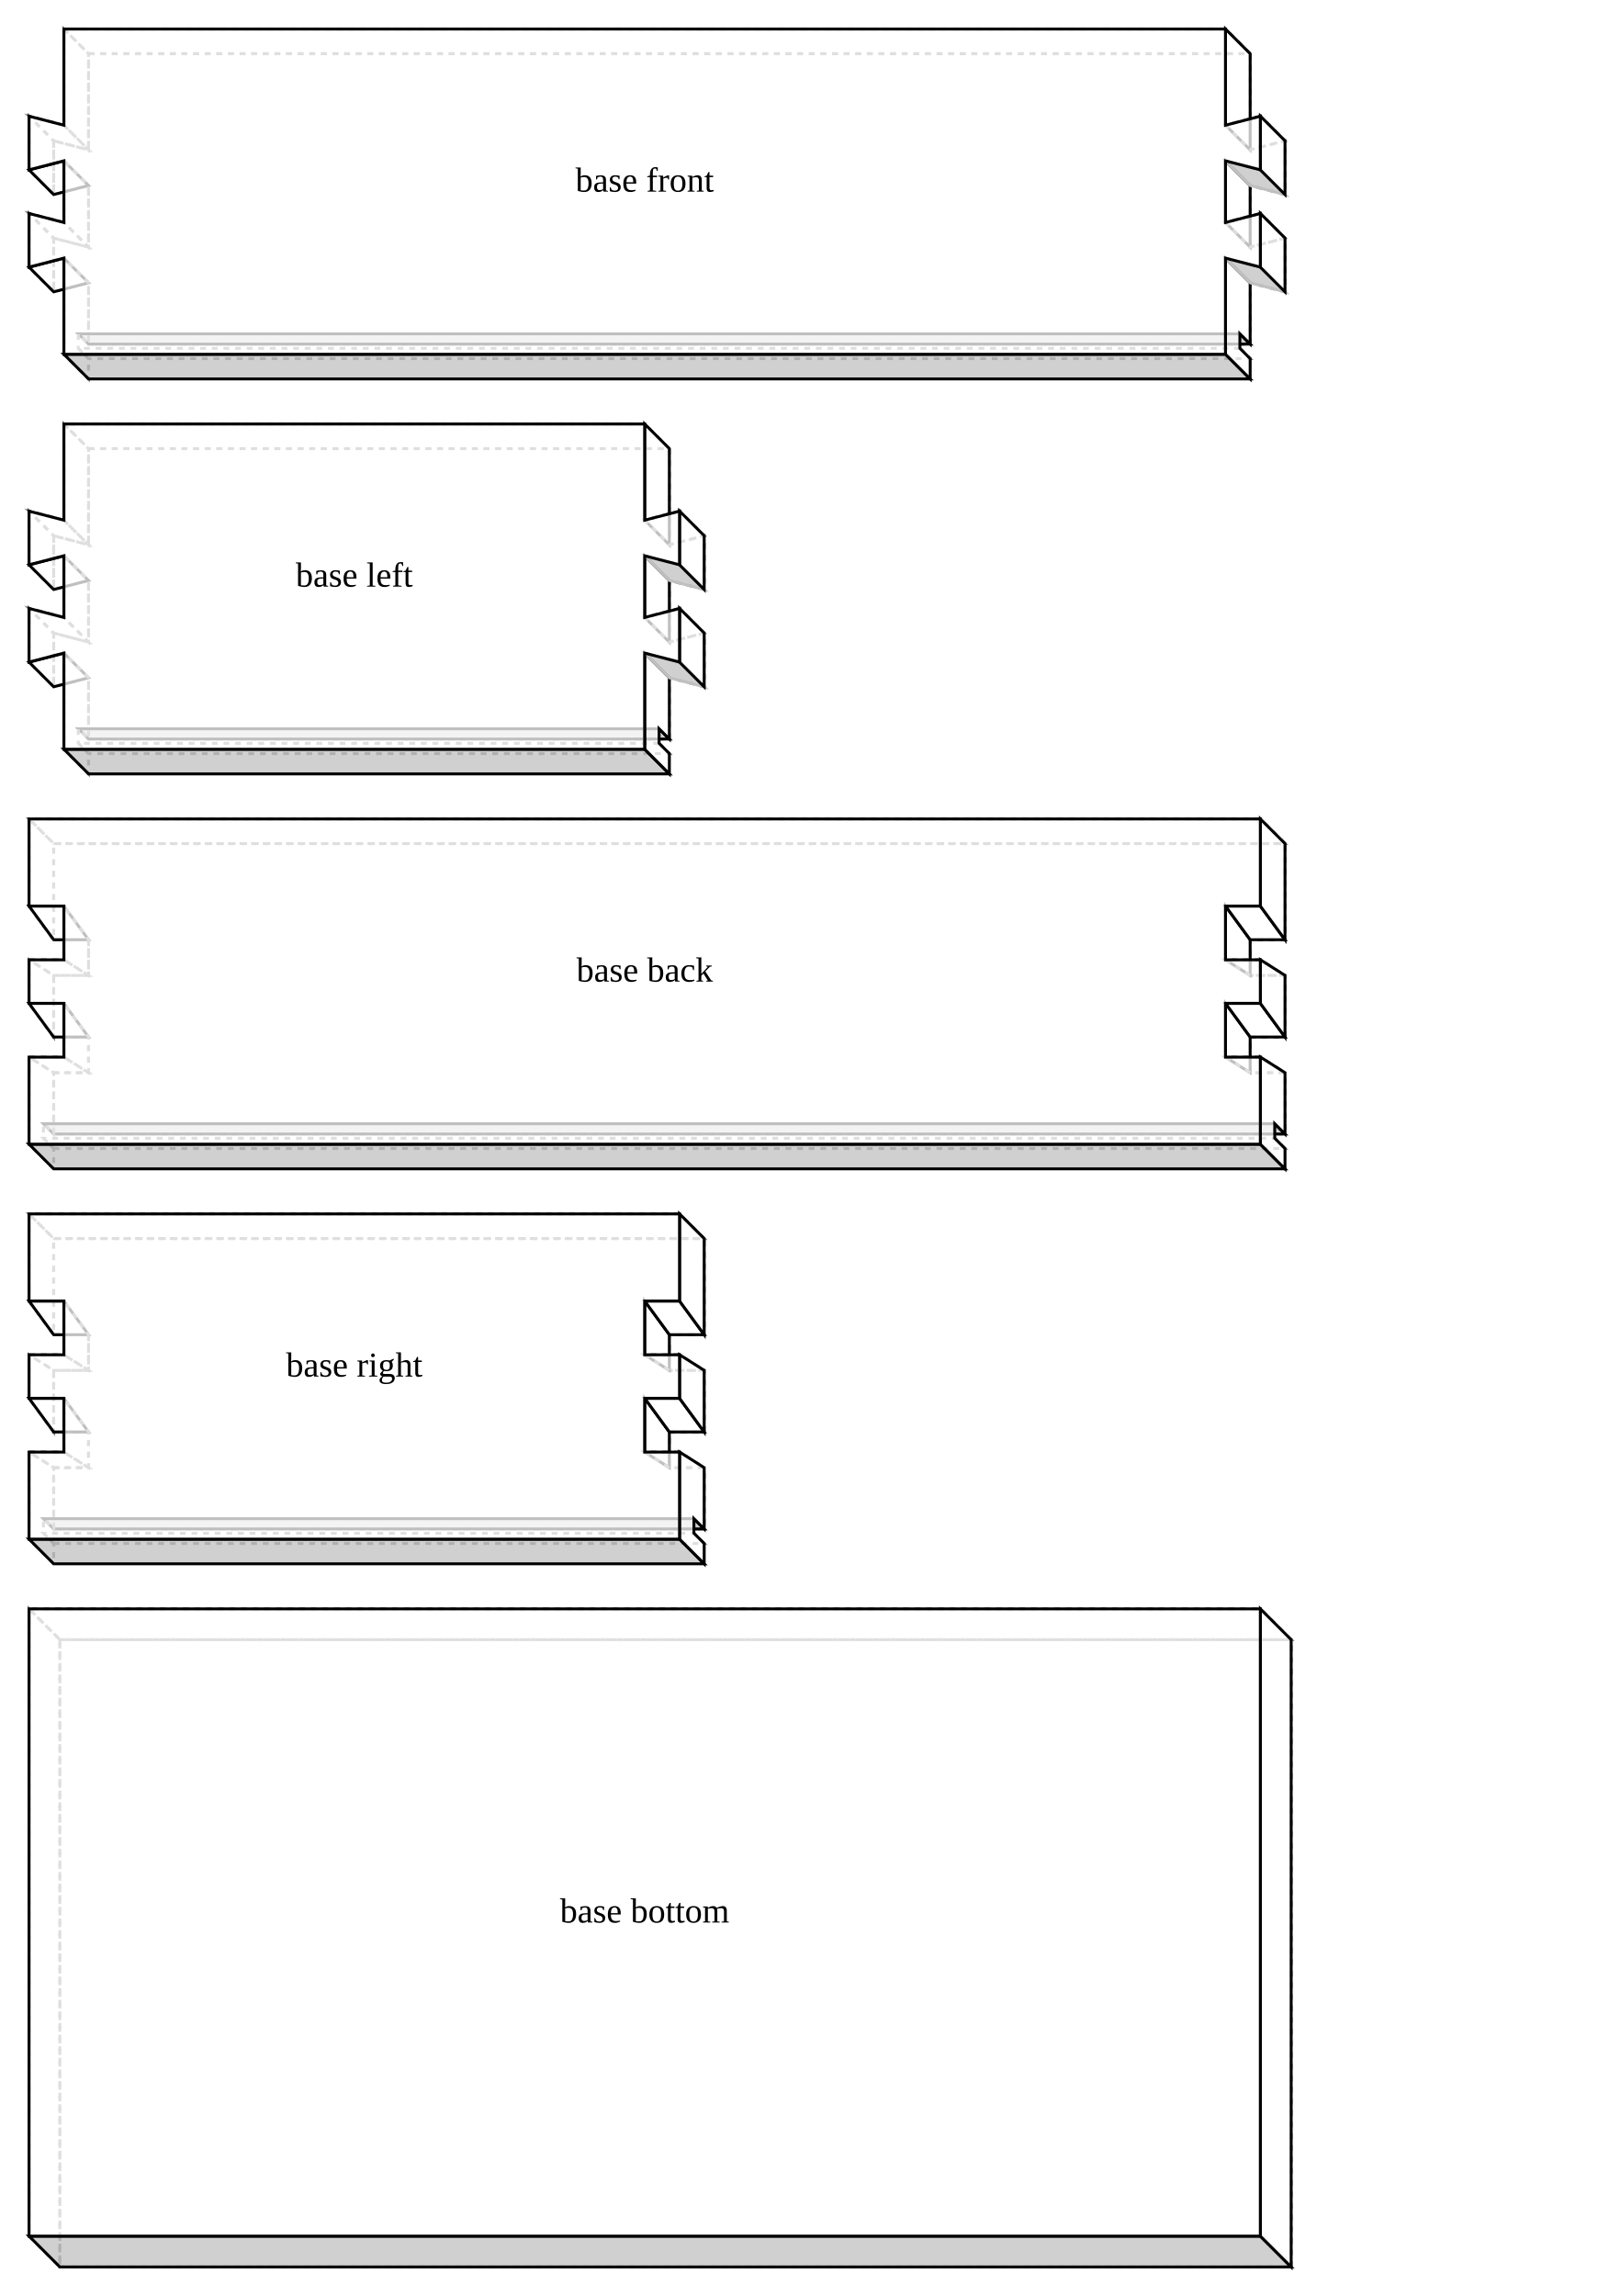
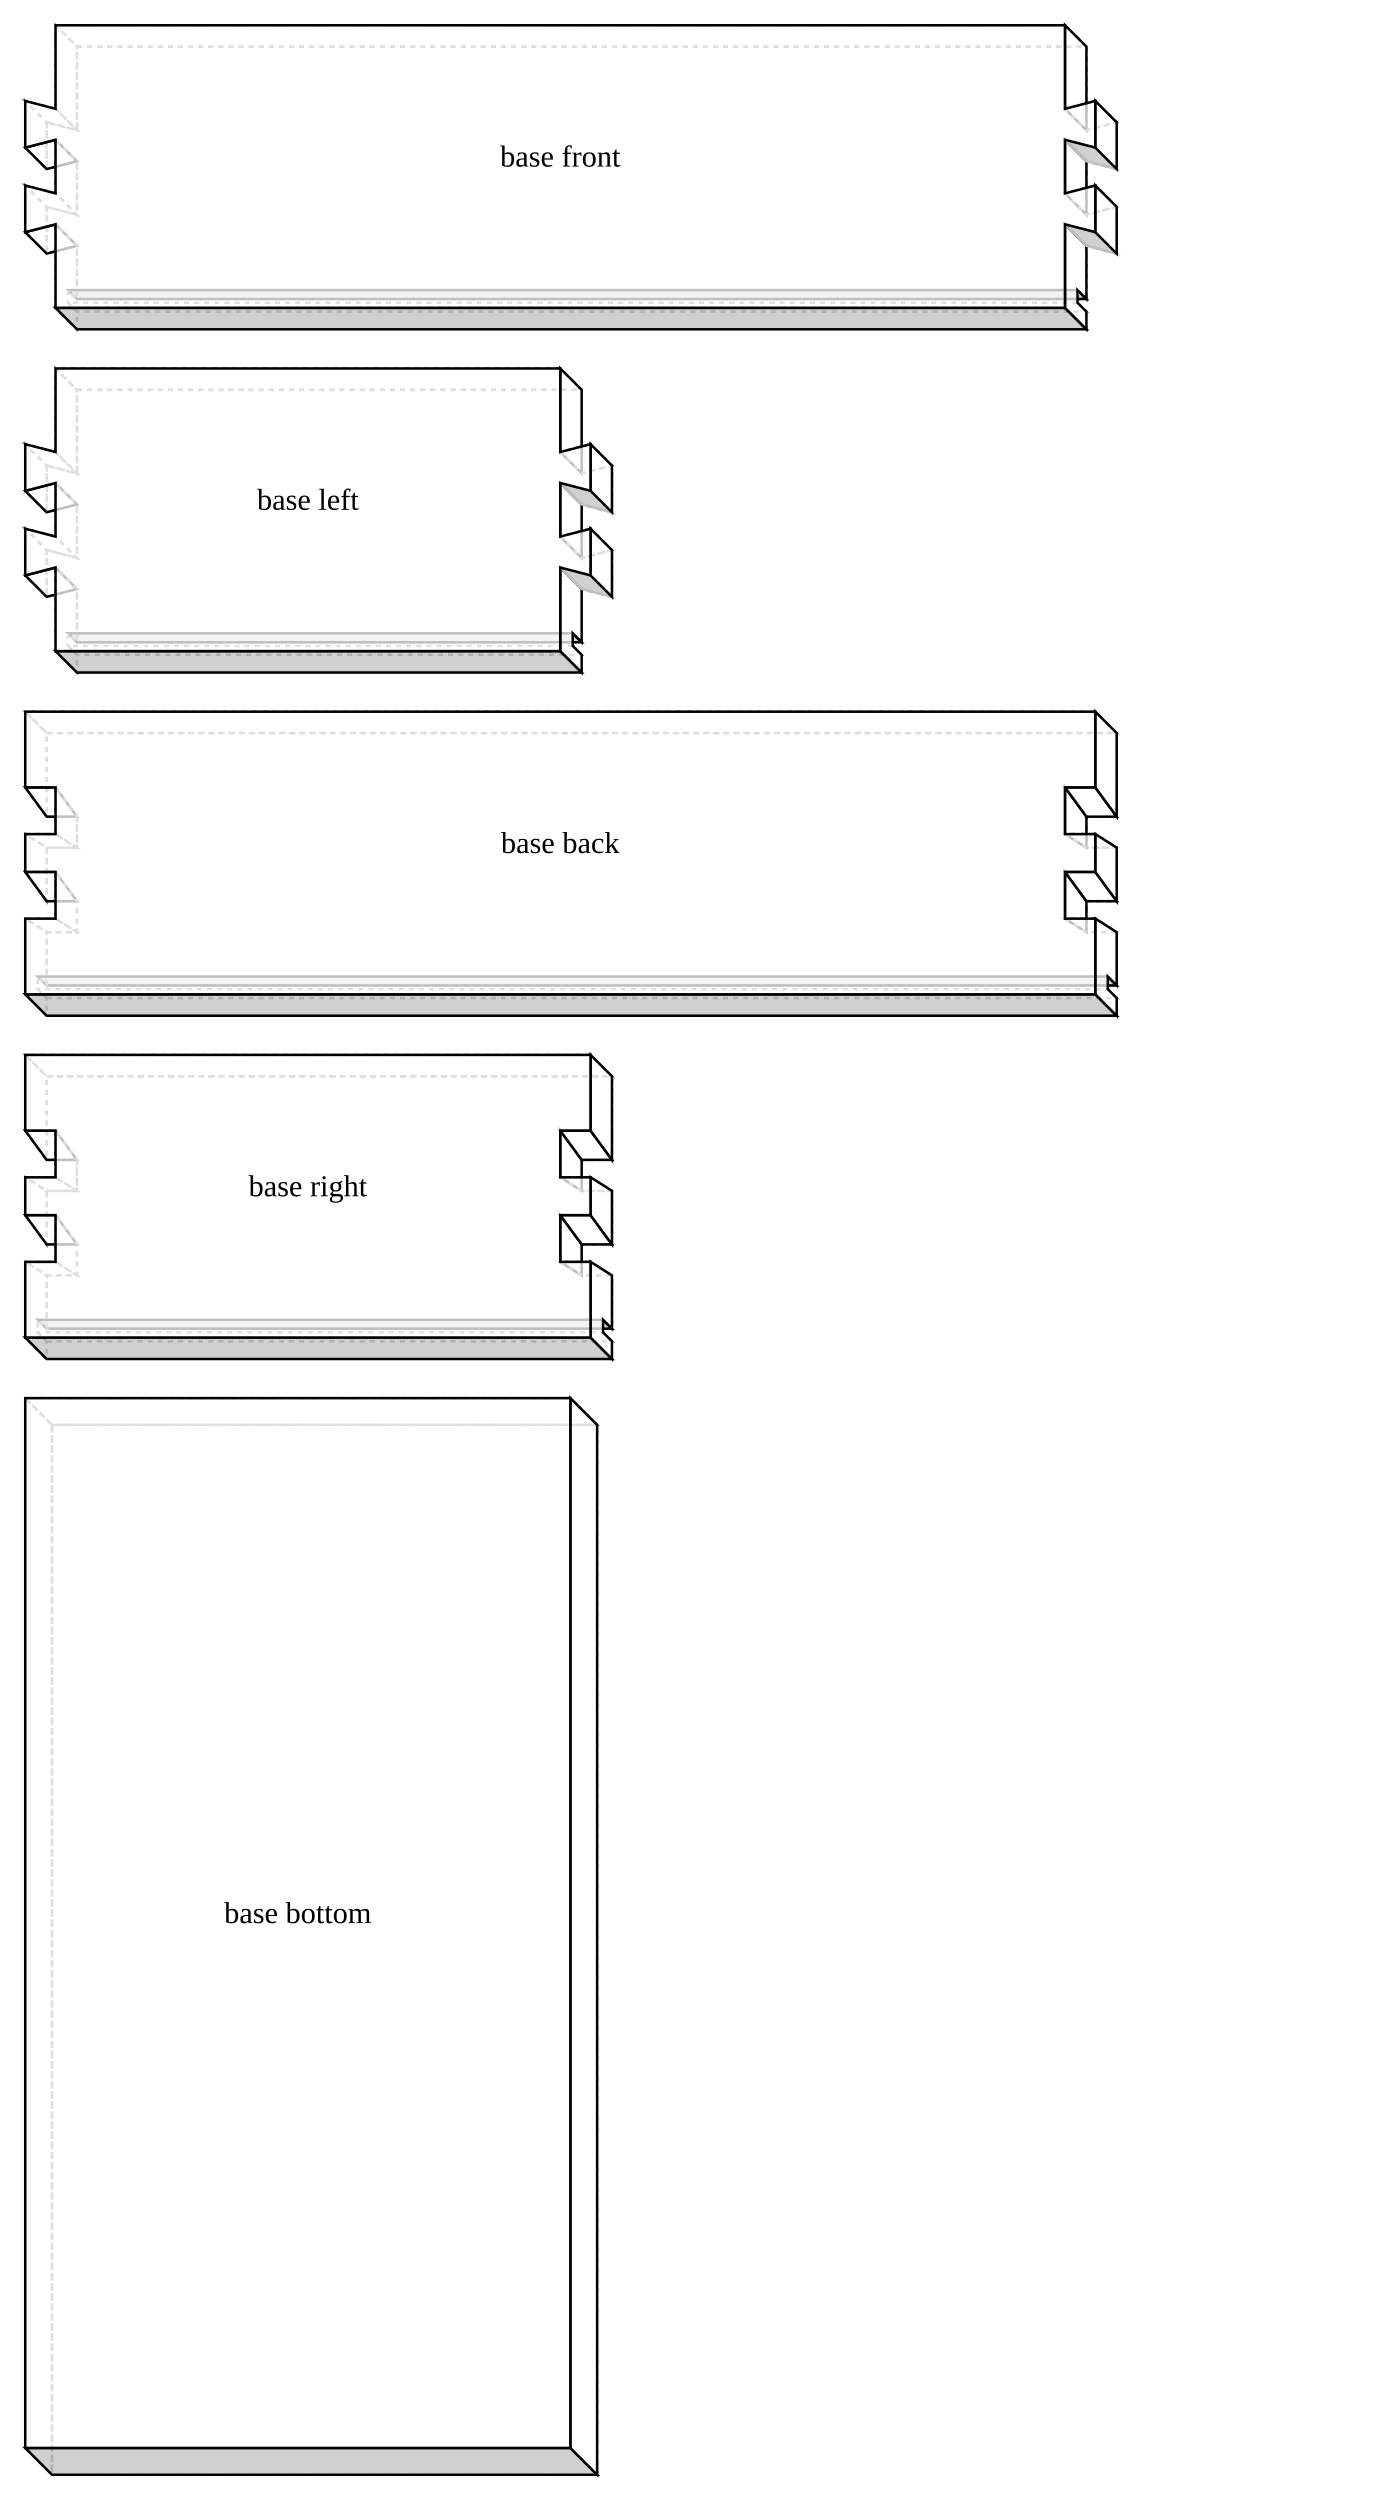
- <svg xmlns="http://www.w3.org/2000/svg" width="1100" viewBox="0 0 550 790.607">
+ <svg xmlns="http://www.w3.org/2000/svg" width="1100" viewBox="0 0 550 990.607">
  <polygon fill="none" stroke-width="1" stroke-dasharray="2" stroke="gray" points="430.475,118.485 430.475,97.369 442.485,100.473 442.485,81.998 430.475,85.101 430.475,63.869 442.485,66.973 442.485,66.973 442.485,48.498 442.485,48.498 430.475,51.601 430.475,18.485 30.495,18.485 30.495,51.601 18.485,48.498 18.485,48.498 18.485,66.973 18.485,66.973 30.495,63.869 30.495,85.101 18.485,81.998 18.485,100.473 30.495,97.369 30.495,118.485 30.495,118.485 430.475,118.485" />
  <polygon fill="rgba(192,192,192,0.75)" stroke-width="1" stroke-dasharray="" stroke="black" points="426.94,114.95 430.475,118.485 30.495,118.485 26.96,114.95 26.96,114.95 426.94,114.95" />
  <polygon fill="none" stroke-width="1" stroke-dasharray="2" stroke="gray" points="426.94,119.95 26.96,119.95 26.96,119.95 30.495,123.485 430.475,123.485 426.94,119.95" />
  <polygon fill="none" stroke-width="1" stroke-dasharray="2" stroke="gray" points="10.0,39.99 10.0,58.51 18.485,66.995 18.485,48.475 10.0,39.99" />
  <polygon fill="none" stroke-width="1" stroke-dasharray="2" stroke="gray" points="10.0,73.49 10.0,92.01 18.485,100.495 18.485,81.975 10.0,73.49" />
  <polygon fill="none" stroke-width="1" stroke-dasharray="2" stroke="gray" points="18.485,48.485 30.485,51.591 22.0,43.106 10.0,40.0" />
  <polygon fill="rgba(255,255,255,0.75)" stroke-width="1" stroke-dasharray="" stroke="black" points="10.0,58.5 22.0,55.394 30.485,63.879 18.485,66.985" />
  <polygon fill="none" stroke-width="1" stroke-dasharray="2" stroke="gray" points="18.485,81.985 30.485,85.091 22.0,76.606 10.0,73.5" />
  <polygon fill="rgba(255,255,255,0.75)" stroke-width="1" stroke-dasharray="" stroke="black" points="10.0,92.0 22.0,88.894 30.485,97.379 18.485,100.485" />
  <polygon fill="none" stroke-width="1" stroke-dasharray="2" stroke="gray" points="22.0,43.116 30.485,51.601 30.485,18.485 22.0,10.0 22.0,43.116" />
  <polygon fill="none" stroke-width="1" stroke-dasharray="2" stroke="gray" points="22.0,55.384 22.0,76.616 30.485,85.101 30.485,63.869 22.0,55.384" />
  <polygon fill="none" stroke-width="1" stroke-dasharray="2" stroke="gray" points="22.0,88.884 22.0,122.0 30.485,130.485 30.485,123.485 26.95,119.95 26.95,114.95 30.485,118.485 30.485,97.369 22.0,88.884" />
  <polygon fill="none" stroke-width="1" stroke-dasharray="2" stroke="gray" points="421.99,10.0 22.01,10.0 22.01,10.0 30.495,18.485 430.475,18.485 421.99,10.0" />
  <polygon fill="rgba(192,192,192,0.75)" stroke-width="1" stroke-dasharray="" stroke="black" points="421.99,122.0 430.475,130.485 30.495,130.485 22.01,122.0 22.01,122.0 421.99,122.0" />
  <polygon fill="rgba(255,255,255,0.75)" stroke-width="1" stroke-dasharray="" stroke="black" points="430.485,51.601 422.0,43.116 422.0,10.0 430.485,18.485 430.485,51.601" />
  <polygon fill="rgba(255,255,255,0.75)" stroke-width="1" stroke-dasharray="" stroke="black" points="430.485,63.869 430.485,85.101 422.0,76.616 422.0,55.384 430.485,63.869" />
  <polygon fill="rgba(255,255,255,0.75)" stroke-width="1" stroke-dasharray="" stroke="black" points="430.485,97.369 430.485,118.485 426.95,114.95 426.95,119.95 430.485,123.485 430.485,130.485 422.0,122.0 422.0,88.884 430.485,97.369" />
  <polygon fill="none" stroke-width="1" stroke-dasharray="2" stroke="gray" points="434.0,40.0 422.0,43.106 430.485,51.591 442.485,48.485" />
  <polygon fill="rgba(192,192,192,0.75)" stroke-width="1" stroke-dasharray="" stroke="silver" points="442.485,66.985 430.485,63.879 422.0,55.394 434.0,58.5" />
  <polygon fill="none" stroke-width="1" stroke-dasharray="2" stroke="gray" points="434.0,73.5 422.0,76.606 430.485,85.091 442.485,81.985" />
  <polygon fill="rgba(192,192,192,0.75)" stroke-width="1" stroke-dasharray="" stroke="silver" points="442.485,100.485 430.485,97.379 422.0,88.894 434.0,92.0" />
  <polygon fill="rgba(255,255,255,0.75)" stroke-width="1" stroke-dasharray="" stroke="black" points="442.485,48.475 442.485,66.995 434.0,58.51 434.0,39.99 442.485,48.475" />
  <polygon fill="rgba(255,255,255,0.75)" stroke-width="1" stroke-dasharray="" stroke="black" points="442.485,81.975 442.485,100.495 434.0,92.01 434.0,73.49 442.485,81.975" />
  <polygon fill="rgba(255,255,255,0.75)" stroke-width="1" stroke-dasharray="" stroke="black" points="434.0,91.987 421.99,88.884 421.99,122.0 22.01,122.0 22.01,88.884 10.0,91.987 10.0,91.987 10.0,73.513 10.0,73.513 22.01,76.616 22.01,55.384 10.0,58.487 10.0,40.013 22.01,43.116 22.01,10.0 22.01,10.0 421.99,10.0 421.99,10.0 421.99,43.116 434.0,40.013 434.0,58.487 421.99,55.384 421.99,76.616 434.0,73.513 434.0,73.513 434.0,91.987" />
  <text style="" text-anchor="middle" x="222.0" y="66.0" fill="black">base front</text>
  <polygon fill="none" stroke-width="1" stroke-dasharray="2" stroke="gray" points="230.475,254.485 230.475,233.369 242.485,236.473 242.485,217.998 230.475,221.101 230.475,199.869 242.485,202.973 242.485,202.973 242.485,184.498 242.485,184.498 230.475,187.601 230.475,154.485 30.495,154.485 30.495,187.601 18.485,184.498 18.485,184.498 18.485,202.973 18.485,202.973 30.495,199.869 30.495,221.101 18.485,217.998 18.485,236.473 30.495,233.369 30.495,254.485 30.495,254.485 230.475,254.485" />
  <polygon fill="rgba(192,192,192,0.75)" stroke-width="1" stroke-dasharray="" stroke="black" points="226.94,250.95 230.475,254.485 30.495,254.485 26.96,250.95 26.96,250.95 226.94,250.95" />
  <polygon fill="none" stroke-width="1" stroke-dasharray="2" stroke="gray" points="226.94,255.95 26.96,255.95 26.96,255.95 30.495,259.485 230.475,259.485 226.94,255.95" />
  <polygon fill="none" stroke-width="1" stroke-dasharray="2" stroke="gray" points="10.0,175.99 10.0,194.51 18.485,202.995 18.485,184.475 10.0,175.99" />
  <polygon fill="none" stroke-width="1" stroke-dasharray="2" stroke="gray" points="10.0,209.49 10.0,228.01 18.485,236.495 18.485,217.975 10.0,209.49" />
  <polygon fill="none" stroke-width="1" stroke-dasharray="2" stroke="gray" points="18.485,184.485 30.485,187.591 22.0,179.106 10.0,176.0" />
  <polygon fill="rgba(255,255,255,0.75)" stroke-width="1" stroke-dasharray="" stroke="black" points="10.0,194.5 22.0,191.394 30.485,199.879 18.485,202.985" />
  <polygon fill="none" stroke-width="1" stroke-dasharray="2" stroke="gray" points="18.485,217.985 30.485,221.091 22.0,212.606 10.0,209.5" />
  <polygon fill="rgba(255,255,255,0.75)" stroke-width="1" stroke-dasharray="" stroke="black" points="10.0,228.0 22.0,224.894 30.485,233.379 18.485,236.485" />
  <polygon fill="none" stroke-width="1" stroke-dasharray="2" stroke="gray" points="22.0,179.116 30.485,187.601 30.485,154.485 22.0,146.0 22.0,179.116" />
  <polygon fill="none" stroke-width="1" stroke-dasharray="2" stroke="gray" points="22.0,191.384 22.0,212.616 30.485,221.101 30.485,199.869 22.0,191.384" />
  <polygon fill="none" stroke-width="1" stroke-dasharray="2" stroke="gray" points="22.0,224.884 22.0,258.0 30.485,266.485 30.485,259.485 26.95,255.95 26.95,250.95 30.485,254.485 30.485,233.369 22.0,224.884" />
  <polygon fill="none" stroke-width="1" stroke-dasharray="2" stroke="gray" points="221.99,146.0 22.01,146.0 22.01,146.0 30.495,154.485 230.475,154.485 221.99,146.0" />
  <polygon fill="rgba(192,192,192,0.75)" stroke-width="1" stroke-dasharray="" stroke="black" points="221.99,258.0 230.475,266.485 30.495,266.485 22.01,258.0 22.01,258.0 221.99,258.0" />
  <polygon fill="rgba(255,255,255,0.75)" stroke-width="1" stroke-dasharray="" stroke="black" points="230.485,187.601 222.0,179.116 222.0,146.0 230.485,154.485 230.485,187.601" />
  <polygon fill="rgba(255,255,255,0.75)" stroke-width="1" stroke-dasharray="" stroke="black" points="230.485,199.869 230.485,221.101 222.0,212.616 222.0,191.384 230.485,199.869" />
  <polygon fill="rgba(255,255,255,0.75)" stroke-width="1" stroke-dasharray="" stroke="black" points="230.485,233.369 230.485,254.485 226.95,250.95 226.95,255.95 230.485,259.485 230.485,266.485 222.0,258.0 222.0,224.884 230.485,233.369" />
  <polygon fill="none" stroke-width="1" stroke-dasharray="2" stroke="gray" points="234.0,176.0 222.0,179.106 230.485,187.591 242.485,184.485" />
  <polygon fill="rgba(192,192,192,0.75)" stroke-width="1" stroke-dasharray="" stroke="silver" points="242.485,202.985 230.485,199.879 222.0,191.394 234.0,194.5" />
  <polygon fill="none" stroke-width="1" stroke-dasharray="2" stroke="gray" points="234.0,209.5 222.0,212.606 230.485,221.091 242.485,217.985" />
  <polygon fill="rgba(192,192,192,0.75)" stroke-width="1" stroke-dasharray="" stroke="silver" points="242.485,236.485 230.485,233.379 222.0,224.894 234.0,228.0" />
  <polygon fill="rgba(255,255,255,0.75)" stroke-width="1" stroke-dasharray="" stroke="black" points="242.485,184.475 242.485,202.995 234.0,194.51 234.0,175.99 242.485,184.475" />
  <polygon fill="rgba(255,255,255,0.75)" stroke-width="1" stroke-dasharray="" stroke="black" points="242.485,217.975 242.485,236.495 234.0,228.01 234.0,209.49 242.485,217.975" />
  <polygon fill="rgba(255,255,255,0.75)" stroke-width="1" stroke-dasharray="" stroke="black" points="234.0,227.987 221.99,224.884 221.99,258.0 22.01,258.0 22.01,224.884 10.0,227.987 10.0,227.987 10.0,209.513 10.0,209.513 22.01,212.616 22.01,191.384 10.0,194.487 10.0,176.013 22.01,179.116 22.01,146.0 22.01,146.0 221.99,146.0 221.99,146.0 221.99,179.116 234.0,176.013 234.0,194.487 221.99,191.384 221.99,212.616 234.0,209.513 234.0,209.513 234.0,227.987" />
  <text style="" text-anchor="middle" x="122.0" y="202.0" fill="black">base left</text>
  <polygon fill="none" stroke-width="1" stroke-dasharray="2" stroke="gray" points="442.485,357.081 442.485,335.889 442.485,335.889 430.475,335.889 430.475,323.581 442.485,323.581 442.485,290.485 18.485,290.485 18.485,323.581 18.485,323.581 30.495,323.581 30.495,335.889 18.485,335.889 18.485,357.081 30.495,357.081 30.495,369.389 18.485,369.389 18.485,369.389 18.485,390.485 442.485,390.485 442.485,369.389 430.475,369.389 430.475,357.081 442.485,357.081" />
  <polygon fill="rgba(192,192,192,0.75)" stroke-width="1" stroke-dasharray="" stroke="black" points="14.95,386.95 438.95,386.95 442.485,390.485 18.485,390.485" />
  <polygon fill="none" stroke-width="1" stroke-dasharray="2" stroke="gray" points="18.485,395.485 442.485,395.485 438.95,391.95 14.95,391.95" />
  <polygon fill="none" stroke-width="1" stroke-dasharray="2" stroke="gray" points="10.0,312.013 18.485,323.599 18.485,290.485 10.0,282.0 10.0,312.013" />
  <polygon fill="none" stroke-width="1" stroke-dasharray="2" stroke="gray" points="10.0,330.487 10.0,345.513 18.485,357.099 18.485,335.872 10.0,330.487" />
  <polygon fill="none" stroke-width="1" stroke-dasharray="2" stroke="gray" points="10.0,363.987 10.0,394.0 18.485,402.485 18.485,395.485 14.95,391.95 14.95,386.95 18.485,390.485 18.485,369.372 10.0,363.987" />
  <polygon fill="rgba(255,255,255,0.75)" stroke-width="1" stroke-dasharray="" stroke="black" points="10.0,312.0 22.0,312.0 30.485,323.591 18.485,323.591" />
  <polygon fill="none" stroke-width="1" stroke-dasharray="2" stroke="gray" points="18.485,335.879 30.485,335.879 22.0,330.5 10.0,330.5" />
  <polygon fill="rgba(255,255,255,0.75)" stroke-width="1" stroke-dasharray="" stroke="black" points="10.0,345.5 22.0,345.5 30.485,357.091 18.485,357.091" />
  <polygon fill="none" stroke-width="1" stroke-dasharray="2" stroke="gray" points="18.485,369.379 30.485,369.379 22.0,364.0 10.0,364.0" />
  <polygon fill="none" stroke-width="1" stroke-dasharray="2" stroke="gray" points="22.0,311.993 22.0,330.507 30.485,335.892 30.485,323.579 22.0,311.993" />
  <polygon fill="none" stroke-width="1" stroke-dasharray="2" stroke="gray" points="22.0,345.493 22.0,364.007 30.485,369.392 30.485,357.079 22.0,345.493" />
  <polygon fill="none" stroke-width="1" stroke-dasharray="2" stroke="gray" points="18.485,290.485 442.485,290.485 434.0,282.0 10.0,282.0" />
  <polygon fill="rgba(192,192,192,0.75)" stroke-width="1" stroke-dasharray="" stroke="black" points="10.0,394.0 434.0,394.0 442.485,402.485 18.485,402.485" />
  <polygon fill="rgba(255,255,255,0.75)" stroke-width="1" stroke-dasharray="" stroke="black" points="430.485,323.579 430.485,335.892 422.0,330.507 422.0,311.993 430.485,323.579" />
  <polygon fill="rgba(255,255,255,0.75)" stroke-width="1" stroke-dasharray="" stroke="black" points="430.485,357.079 430.485,369.392 422.0,364.007 422.0,345.493 430.485,357.079" />
  <polygon fill="rgba(255,255,255,0.75)" stroke-width="1" stroke-dasharray="" stroke="black" points="442.485,323.591 430.485,323.591 422.0,312.0 434.0,312.0" />
  <polygon fill="none" stroke-width="1" stroke-dasharray="2" stroke="gray" points="434.0,330.5 422.0,330.5 430.485,335.879 442.485,335.879" />
  <polygon fill="rgba(255,255,255,0.75)" stroke-width="1" stroke-dasharray="" stroke="black" points="442.485,357.091 430.485,357.091 422.0,345.5 434.0,345.5" />
  <polygon fill="none" stroke-width="1" stroke-dasharray="2" stroke="gray" points="434.0,364.0 422.0,364.0 430.485,369.379 442.485,369.379" />
  <polygon fill="rgba(255,255,255,0.75)" stroke-width="1" stroke-dasharray="" stroke="black" points="442.485,323.599 434.0,312.013 434.0,282.0 442.485,290.485 442.485,323.599" />
  <polygon fill="rgba(255,255,255,0.75)" stroke-width="1" stroke-dasharray="" stroke="black" points="442.485,335.872 442.485,357.099 434.0,345.513 434.0,330.487 442.485,335.872" />
  <polygon fill="rgba(255,255,255,0.75)" stroke-width="1" stroke-dasharray="" stroke="black" points="442.485,369.372 442.485,390.485 438.95,386.95 438.95,391.95 442.485,395.485 442.485,402.485 434.0,394.0 434.0,363.987 442.485,369.372" />
  <polygon fill="rgba(255,255,255,0.75)" stroke-width="1" stroke-dasharray="" stroke="black" points="434.0,364.01 434.0,394.0 10.0,394.0 10.0,364.01 22.01,364.01 22.01,345.49 10.0,345.49 10.0,345.49 10.0,330.51 10.0,330.51 22.01,330.51 22.01,311.99 10.0,311.99 10.0,282.0 434.0,282.0 434.0,311.99 434.0,311.99 421.99,311.99 421.99,330.51 434.0,330.51 434.0,345.49 421.99,345.49 421.99,364.01 434.0,364.01" />
  <text style="" text-anchor="middle" x="222.0" y="338.0" fill="black">base back</text>
  <polygon fill="none" stroke-width="1" stroke-dasharray="2" stroke="gray" points="242.485,493.081 242.485,471.889 242.485,471.889 230.475,471.889 230.475,459.581 242.485,459.581 242.485,426.485 18.485,426.485 18.485,459.581 18.485,459.581 30.495,459.581 30.495,471.889 18.485,471.889 18.485,493.081 30.495,493.081 30.495,505.389 18.485,505.389 18.485,505.389 18.485,526.485 242.485,526.485 242.485,505.389 230.475,505.389 230.475,493.081 242.485,493.081" />
  <polygon fill="rgba(192,192,192,0.75)" stroke-width="1" stroke-dasharray="" stroke="black" points="14.95,522.95 238.95,522.95 242.485,526.485 18.485,526.485" />
  <polygon fill="none" stroke-width="1" stroke-dasharray="2" stroke="gray" points="18.485,531.485 242.485,531.485 238.95,527.95 14.95,527.95" />
  <polygon fill="none" stroke-width="1" stroke-dasharray="2" stroke="gray" points="10.0,448.013 18.485,459.599 18.485,426.485 10.0,418.0 10.0,448.013" />
  <polygon fill="none" stroke-width="1" stroke-dasharray="2" stroke="gray" points="10.0,466.487 10.0,481.513 18.485,493.099 18.485,471.872 10.0,466.487" />
  <polygon fill="none" stroke-width="1" stroke-dasharray="2" stroke="gray" points="10.0,499.987 10.0,530.0 18.485,538.485 18.485,531.485 14.95,527.95 14.95,522.95 18.485,526.485 18.485,505.372 10.0,499.987" />
  <polygon fill="rgba(255,255,255,0.75)" stroke-width="1" stroke-dasharray="" stroke="black" points="10.0,448.0 22.0,448.0 30.485,459.591 18.485,459.591" />
  <polygon fill="none" stroke-width="1" stroke-dasharray="2" stroke="gray" points="18.485,471.879 30.485,471.879 22.0,466.5 10.0,466.5" />
  <polygon fill="rgba(255,255,255,0.75)" stroke-width="1" stroke-dasharray="" stroke="black" points="10.0,481.5 22.0,481.5 30.485,493.091 18.485,493.091" />
  <polygon fill="none" stroke-width="1" stroke-dasharray="2" stroke="gray" points="18.485,505.379 30.485,505.379 22.0,500.0 10.0,500.0" />
  <polygon fill="none" stroke-width="1" stroke-dasharray="2" stroke="gray" points="22.0,447.993 22.0,466.507 30.485,471.892 30.485,459.579 22.0,447.993" />
  <polygon fill="none" stroke-width="1" stroke-dasharray="2" stroke="gray" points="22.0,481.493 22.0,500.007 30.485,505.392 30.485,493.079 22.0,481.493" />
  <polygon fill="none" stroke-width="1" stroke-dasharray="2" stroke="gray" points="18.485,426.485 242.485,426.485 234.0,418.0 10.0,418.0" />
  <polygon fill="rgba(192,192,192,0.75)" stroke-width="1" stroke-dasharray="" stroke="black" points="10.0,530.0 234.0,530.0 242.485,538.485 18.485,538.485" />
  <polygon fill="rgba(255,255,255,0.75)" stroke-width="1" stroke-dasharray="" stroke="black" points="230.485,459.579 230.485,471.892 222.0,466.507 222.0,447.993 230.485,459.579" />
  <polygon fill="rgba(255,255,255,0.75)" stroke-width="1" stroke-dasharray="" stroke="black" points="230.485,493.079 230.485,505.392 222.0,500.007 222.0,481.493 230.485,493.079" />
  <polygon fill="rgba(255,255,255,0.75)" stroke-width="1" stroke-dasharray="" stroke="black" points="242.485,459.591 230.485,459.591 222.0,448.0 234.0,448.0" />
  <polygon fill="none" stroke-width="1" stroke-dasharray="2" stroke="gray" points="234.0,466.5 222.0,466.5 230.485,471.879 242.485,471.879" />
  <polygon fill="rgba(255,255,255,0.75)" stroke-width="1" stroke-dasharray="" stroke="black" points="242.485,493.091 230.485,493.091 222.0,481.5 234.0,481.5" />
  <polygon fill="none" stroke-width="1" stroke-dasharray="2" stroke="gray" points="234.0,500.0 222.0,500.0 230.485,505.379 242.485,505.379" />
  <polygon fill="rgba(255,255,255,0.75)" stroke-width="1" stroke-dasharray="" stroke="black" points="242.485,459.599 234.0,448.013 234.0,418.0 242.485,426.485 242.485,459.599" />
  <polygon fill="rgba(255,255,255,0.75)" stroke-width="1" stroke-dasharray="" stroke="black" points="242.485,471.872 242.485,493.099 234.0,481.513 234.0,466.487 242.485,471.872" />
  <polygon fill="rgba(255,255,255,0.75)" stroke-width="1" stroke-dasharray="" stroke="black" points="242.485,505.372 242.485,526.485 238.95,522.95 238.95,527.95 242.485,531.485 242.485,538.485 234.0,530.0 234.0,499.987 242.485,505.372" />
  <polygon fill="rgba(255,255,255,0.75)" stroke-width="1" stroke-dasharray="" stroke="black" points="234.0,500.01 234.0,530.0 10.0,530.0 10.0,500.01 22.01,500.01 22.01,481.49 10.0,481.49 10.0,481.49 10.0,466.51 10.0,466.51 22.01,466.51 22.01,447.99 10.0,447.99 10.0,418.0 234.0,418.0 234.0,447.99 234.0,447.99 221.99,447.99 221.99,466.51 234.0,466.51 234.0,481.49 221.99,481.49 221.99,500.01 234.0,500.01" />
  <text style="" text-anchor="middle" x="122.0" y="474.0" fill="black">base right</text>
-   <polygon fill="none" stroke-width="1" stroke-dasharray="2" stroke="gray" points="20.607,564.607 20.607,780.607 444.607,780.607 444.607,564.607" />
-   <polygon fill="none" stroke-width="1" stroke-dasharray="2" stroke="gray" points="10.0,554.0 10.0,770.0 20.607,780.607 20.607,564.607" />
-   <polygon fill="none" stroke-width="1" stroke-dasharray="2" stroke="gray" points="20.607,564.607 444.607,564.607 434.0,554.0 10.0,554.0" />
-   <polygon fill="rgba(192,192,192,0.75)" stroke-width="1" stroke-dasharray="" stroke="black" points="10.0,770.0 434.0,770.0 444.607,780.607 20.607,780.607" />
-   <polygon fill="rgba(255,255,255,0.75)" stroke-width="1" stroke-dasharray="" stroke="black" points="444.607,564.607 444.607,780.607 434.0,770.0 434.0,554.0" />
-   <polygon fill="rgba(255,255,255,0.75)" stroke-width="1" stroke-dasharray="" stroke="black" points="10.0,554.0 434.0,554.0 434.0,770.0 10.0,770.0" />
-   <text style="" text-anchor="middle" x="222.0" y="662.0" fill="black">base bottom</text>
+   <polygon fill="none" stroke-width="1" stroke-dasharray="2" stroke="gray" points="20.607,564.607 20.607,980.607 236.607,980.607 236.607,564.607" />
+   <polygon fill="none" stroke-width="1" stroke-dasharray="2" stroke="gray" points="10.0,554.0 10.0,970.0 20.607,980.607 20.607,564.607" />
+   <polygon fill="none" stroke-width="1" stroke-dasharray="2" stroke="gray" points="20.607,564.607 236.607,564.607 226.0,554.0 10.0,554.0" />
+   <polygon fill="rgba(192,192,192,0.75)" stroke-width="1" stroke-dasharray="" stroke="black" points="10.0,970.0 226.0,970.0 236.607,980.607 20.607,980.607" />
+   <polygon fill="rgba(255,255,255,0.75)" stroke-width="1" stroke-dasharray="" stroke="black" points="236.607,564.607 236.607,980.607 226.0,970.0 226.0,554.0" />
+   <polygon fill="rgba(255,255,255,0.75)" stroke-width="1" stroke-dasharray="" stroke="black" points="10.0,554.0 226.0,554.0 226.0,970.0 10.0,970.0" />
+   <text style="" text-anchor="middle" x="118.0" y="762.0" fill="black">base bottom</text>
</svg>
